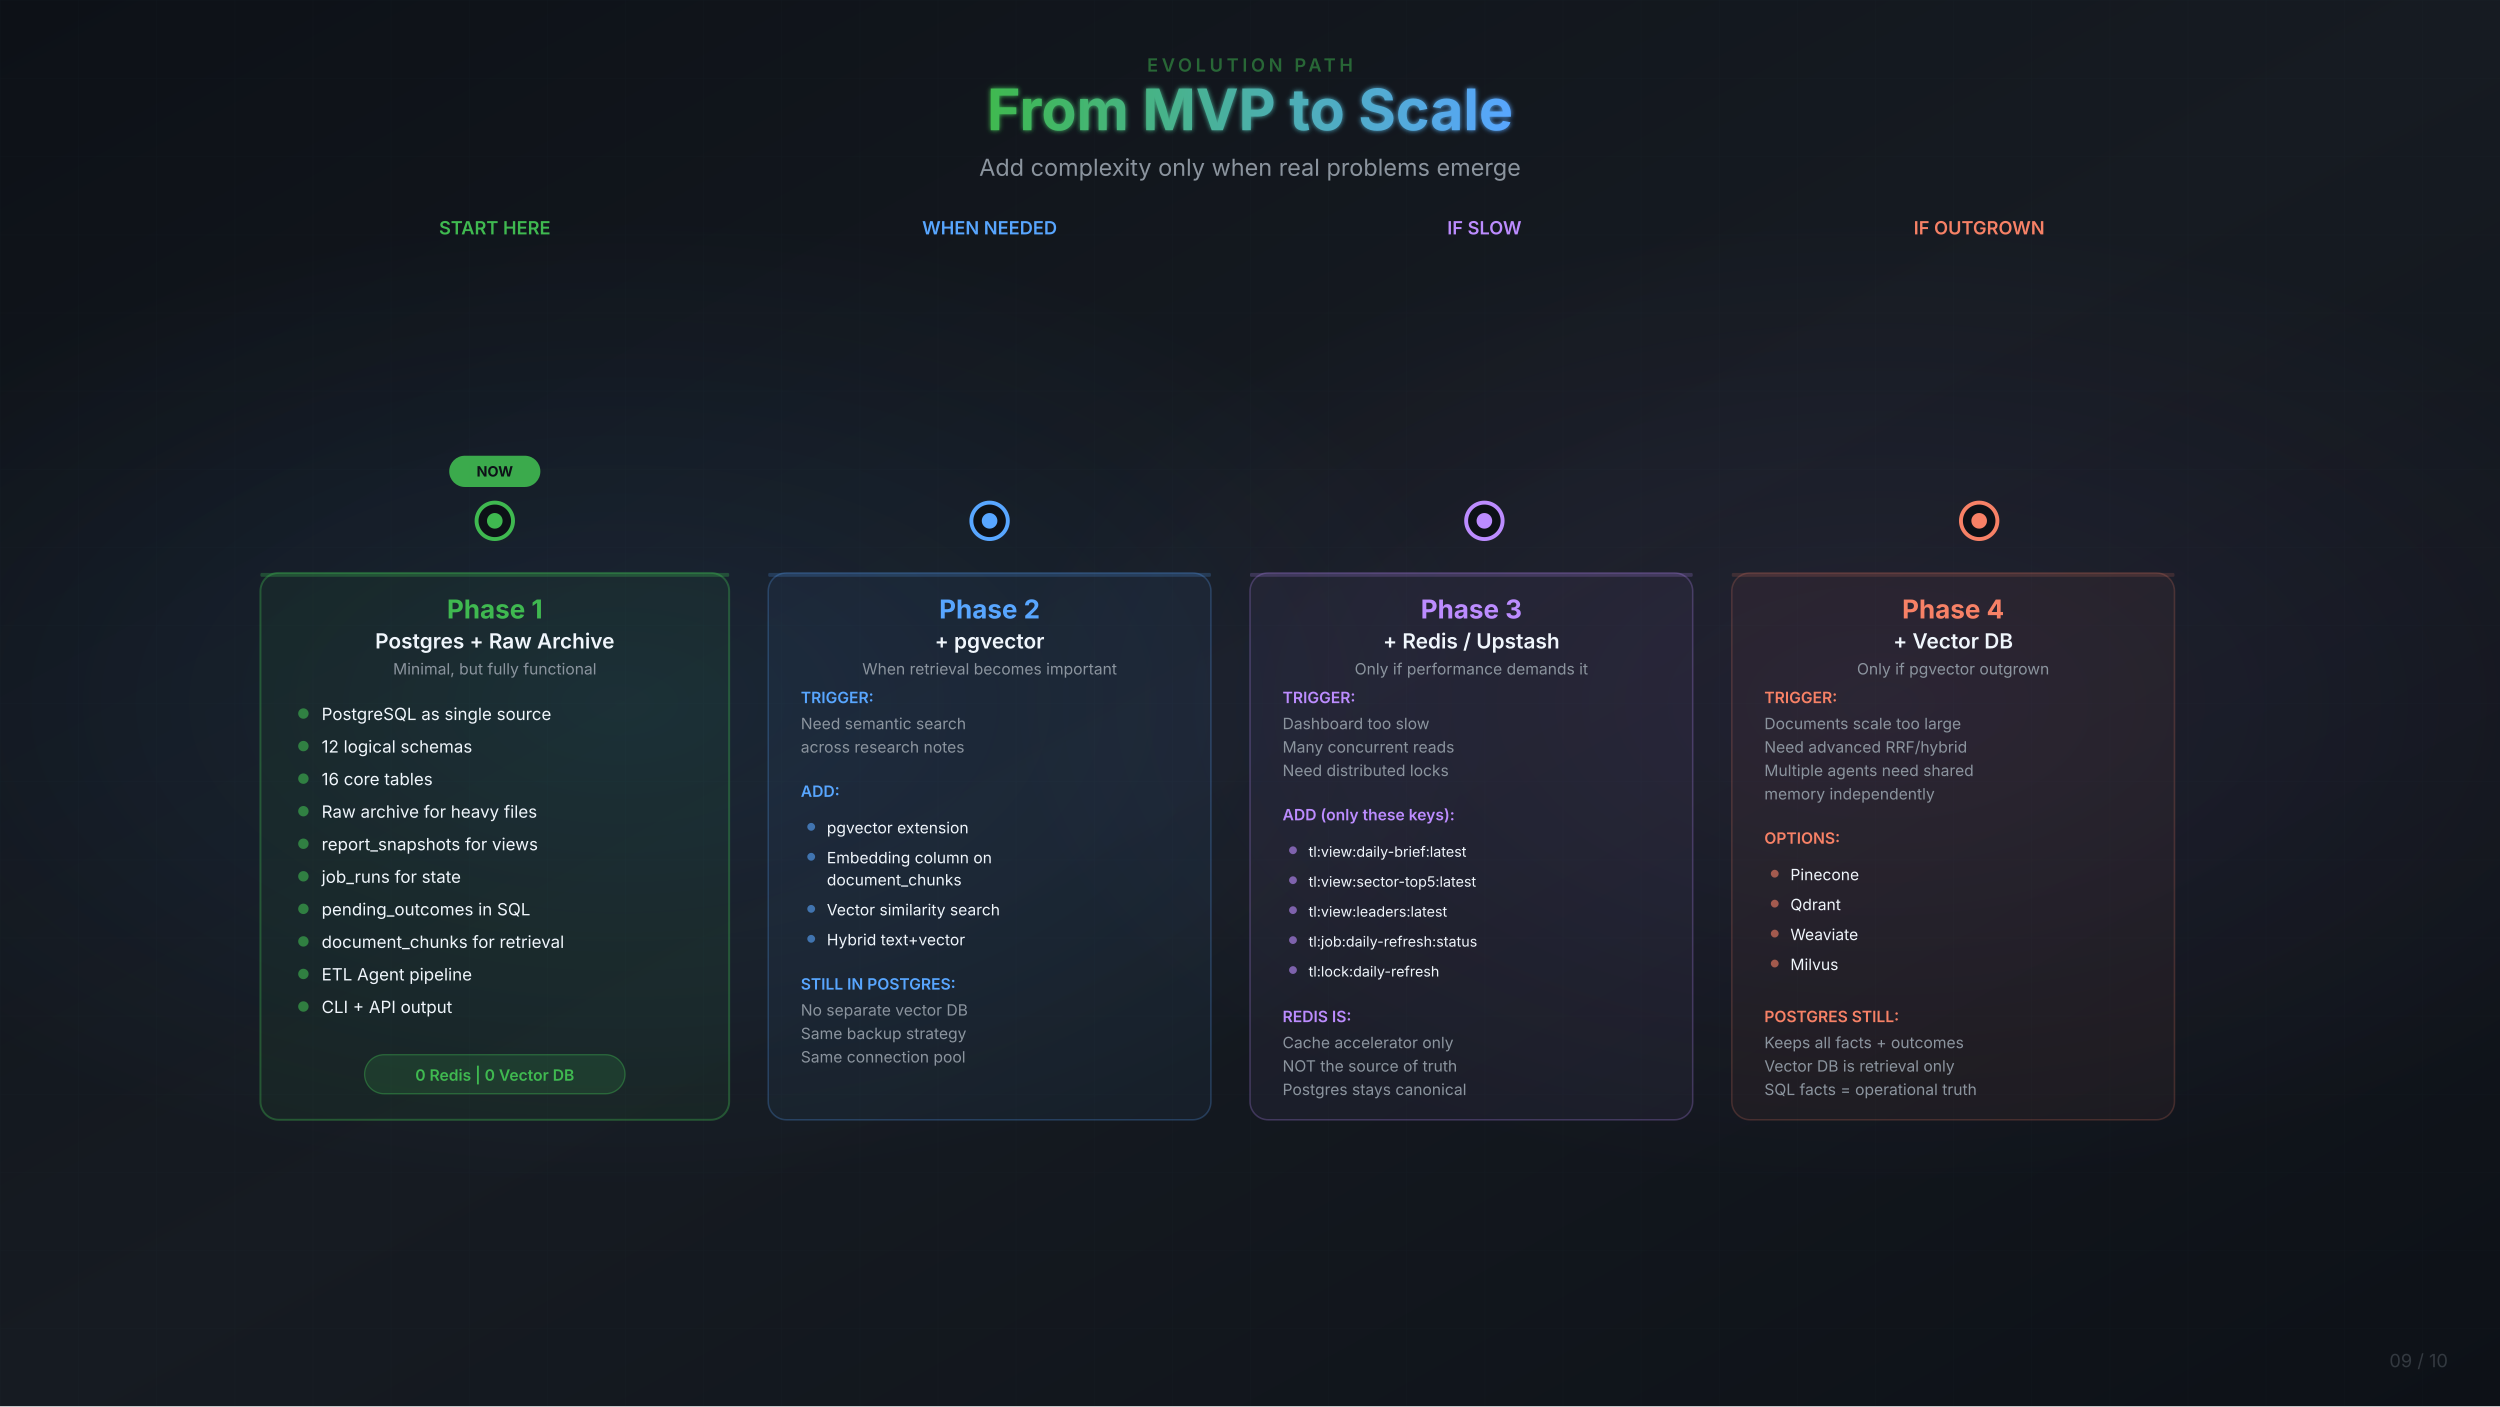
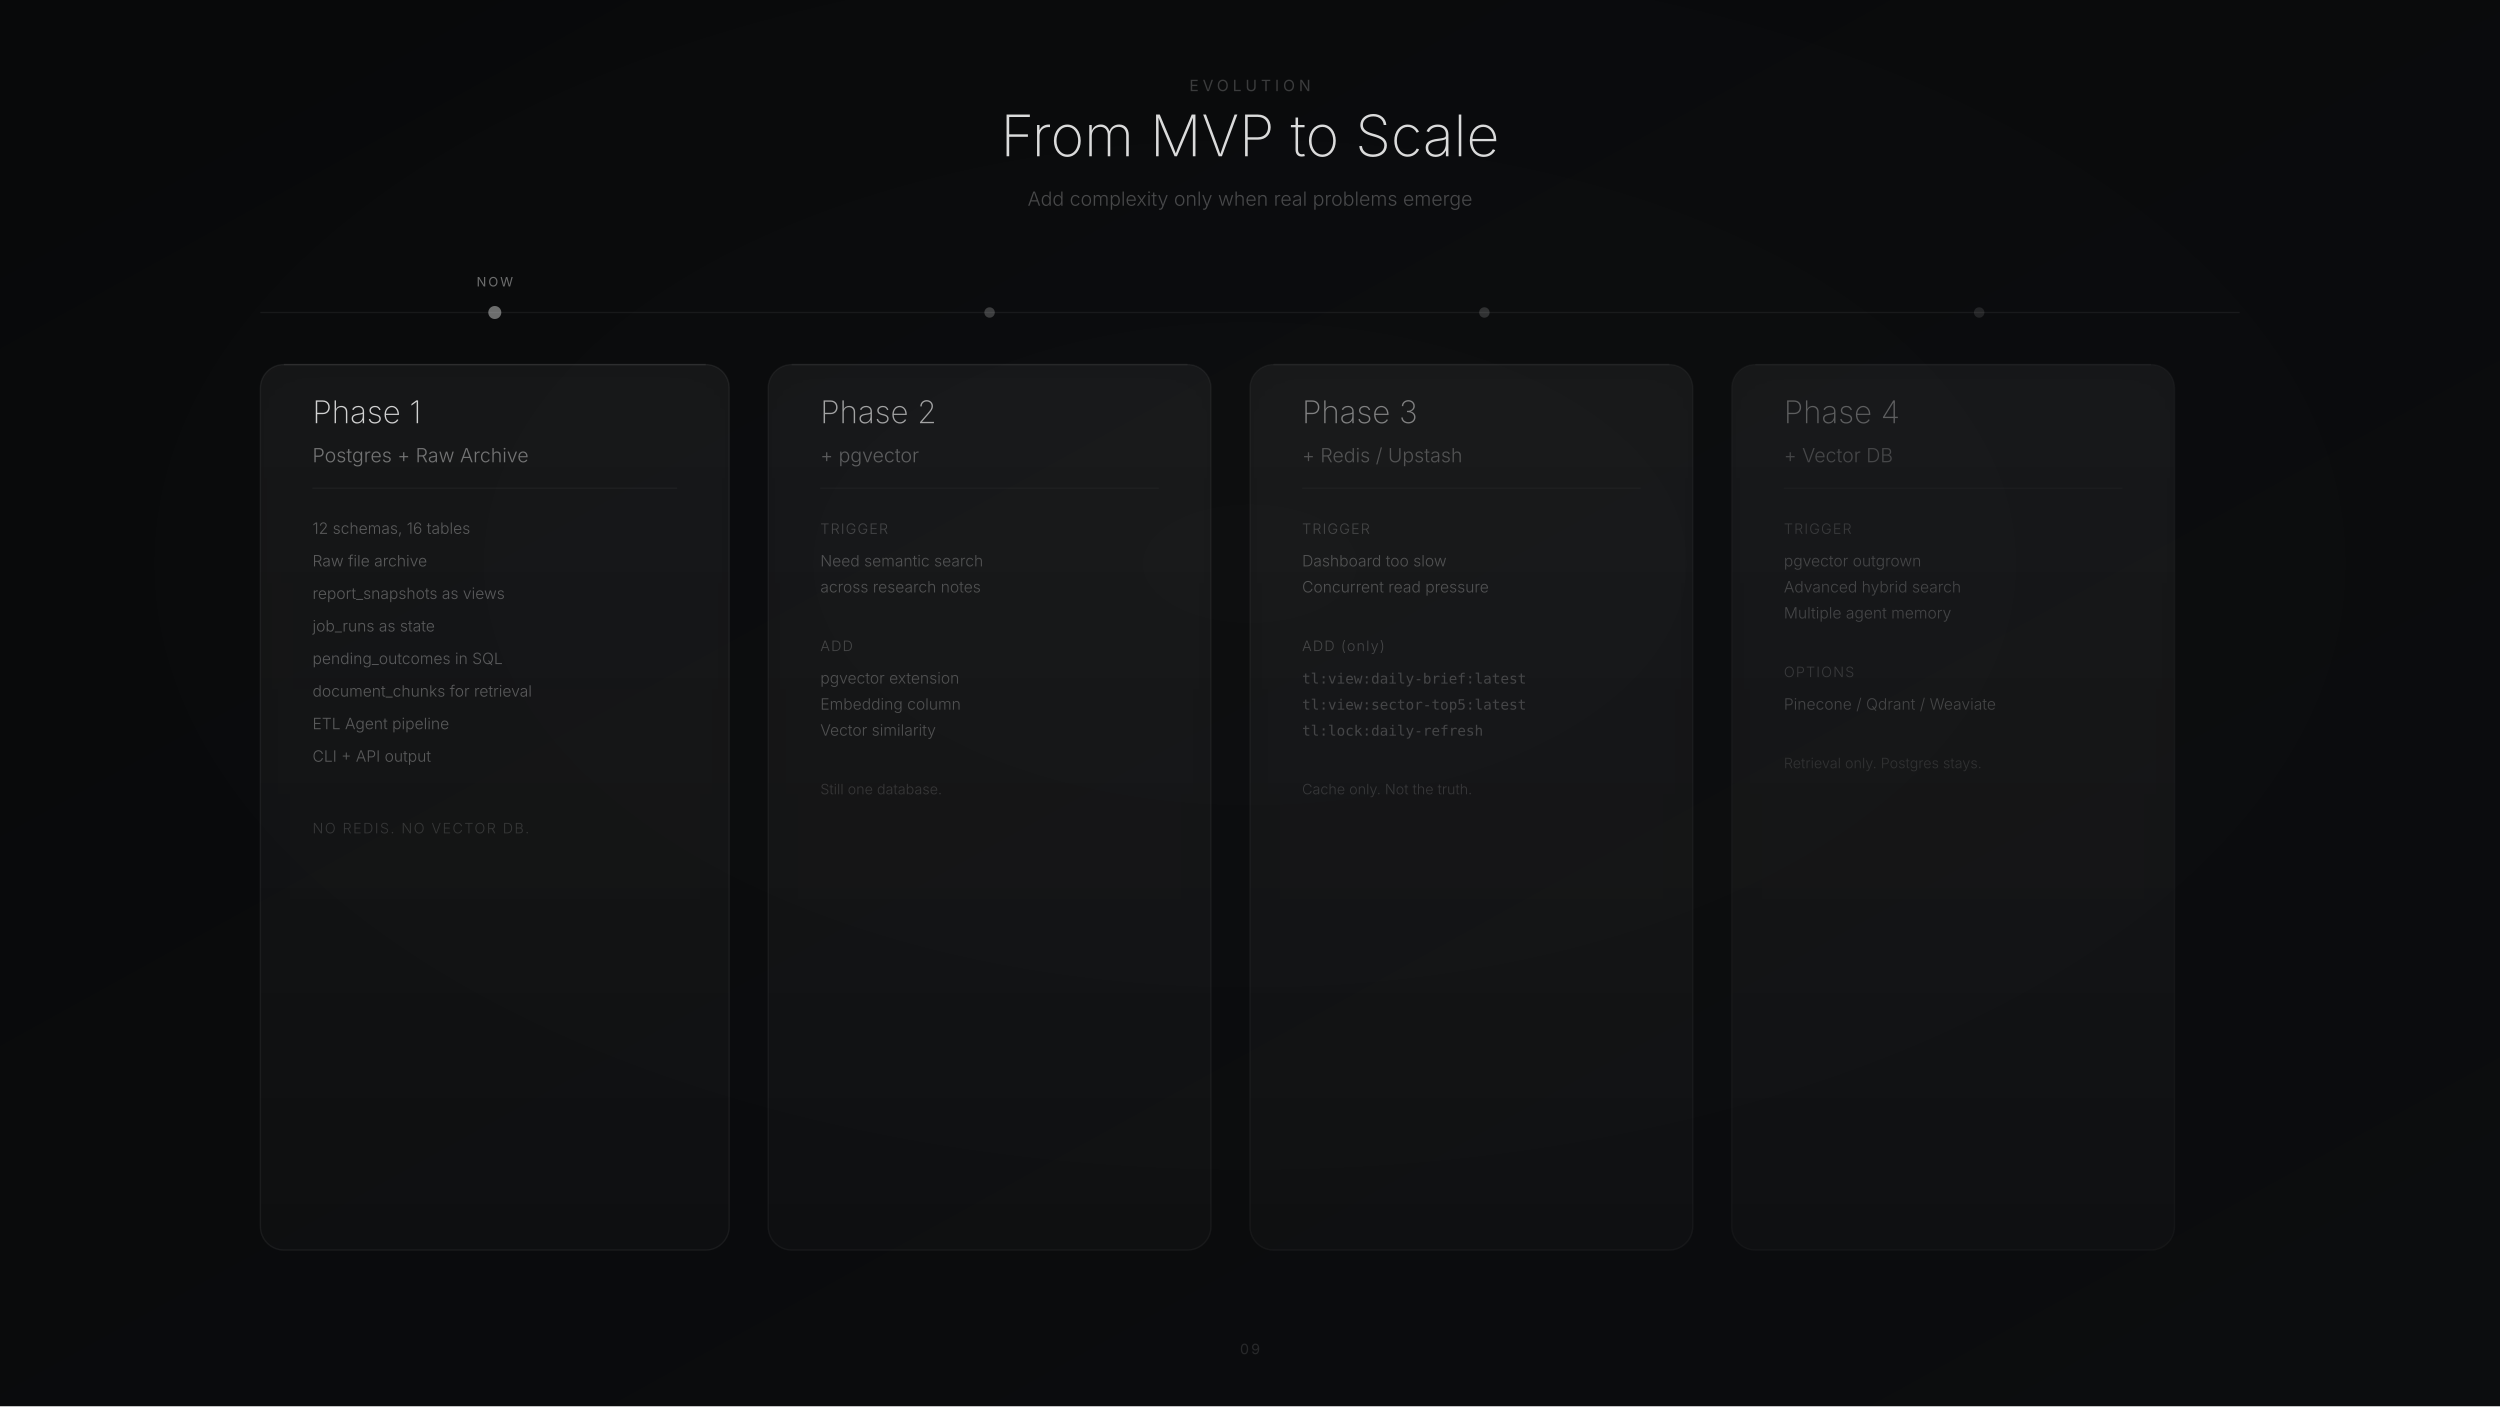
- <svg xmlns="http://www.w3.org/2000/svg" viewBox="0 0 1920 1080" width="1920" height="1080">
-   <style>
-     text { font-family: 'Inter', -apple-system, 'SF Pro Display', 'Segoe UI', sans-serif; }
-   </style>
+ <svg xmlns="http://www.w3.org/2000/svg" viewBox="0 0 1920 1080">
  <defs>
-     <linearGradient id="bg" x1="0%" y1="0%" x2="100%" y2="100%">
-       <stop offset="0%" stop-color="#0d1117" />
-       <stop offset="50%" stop-color="#161b22" />
-       <stop offset="100%" stop-color="#0d1117" />
+     <linearGradient id="bg09" x1="0%" y1="0%" x2="100%" y2="100%">
+       <stop offset="0%" stop-color="#08090a" />
+       <stop offset="100%" stop-color="#0c0d0f" />
    </linearGradient>
-     <radialGradient id="glow-blue" cx="25%" cy="50%" r="35%">
-       <stop offset="0%" stop-color="rgba(88,166,255,0.1)" />
-       <stop offset="100%" stop-color="rgba(88,166,255,0)" />
+     <radialGradient id="atmo09" cx="50%" cy="40%" r="50%">
+       <stop offset="0%" stop-color="rgba(255,255,255,0.015)" />
+       <stop offset="100%" stop-color="rgba(255,255,255,0)" />
    </radialGradient>
-     <radialGradient id="glow-purple" cx="75%" cy="50%" r="35%">
-       <stop offset="0%" stop-color="rgba(188,140,255,0.08)" />
-       <stop offset="100%" stop-color="rgba(188,140,255,0)" />
-     </radialGradient>
-     <linearGradient id="title-grad" x1="0%" y1="0%" x2="100%" y2="0%">
-       <stop offset="0%" stop-color="#3fb950" />
-       <stop offset="100%" stop-color="#58a6ff" />
+     <linearGradient id="glass09" x1="0%" y1="0%" x2="0%" y2="100%">
+       <stop offset="0%" stop-color="rgba(255,255,255,0.045)" />
+       <stop offset="100%" stop-color="rgba(255,255,255,0.012)" />
    </linearGradient>
-     <linearGradient id="timeline-grad" x1="0%" y1="0%" x2="100%" y2="0%">
-       <stop offset="0%" stop-color="#3fb950" />
-       <stop offset="33%" stop-color="#58a6ff" />
-       <stop offset="66%" stop-color="#bc8cff" />
-       <stop offset="100%" stop-color="#f78166" />
-     </linearGradient>
-     <pattern id="grid" width="60" height="60" patternUnits="userSpaceOnUse">
-       <path d="M 60 0 L 0 0 0 60" fill="none" stroke="rgba(88,166,255,0.03)" stroke-width="0.5" />
-     </pattern>
-     <filter id="glow-filter">
-       <feGaussianBlur stdDeviation="2" result="blur" />
-       <feMerge>
-         <feMergeNode in="blur" />
-         <feMergeNode in="SourceGraphic" />
-       </feMerge>
+     <filter id="shadow09">
+       <feDropShadow dx="0" dy="8" stdDeviation="18" flood-color="rgba(0,0,0,0.4)" />
    </filter>
  </defs>
-   <rect width="1920" height="1080" fill="url(#bg)" />
-   <rect width="1920" height="1080" fill="url(#grid)" />
-   <rect width="1920" height="1080" fill="url(#glow-blue)" />
-   <rect width="1920" height="1080" fill="url(#glow-purple)" />
-   <text x="960" y="55" text-anchor="middle" fill="rgba(63,185,80,0.5)" font-size="14" font-weight="600" letter-spacing="0.2em">EVOLUTION PATH</text>
-   <text x="960" y="100" text-anchor="middle" fill="url(#title-grad)" font-size="44" font-weight="700" filter="url(#glow-filter)">From MVP to Scale</text>
-   <text x="960" y="135" text-anchor="middle" fill="#8b949e" font-size="18">Add complexity only when real problems emerge</text>
-   <line x1="200" y1="400" x2="1720" y2="400" stroke="url(#timeline-grad)" stroke-width="4" opacity="0.3" />
-   <line x1="200" y1="400" x2="1720" y2="400" stroke="url(#timeline-grad)" stroke-width="1.5" opacity="0.8" />
-   <circle cx="380" cy="400" r="14" fill="#0d1117" stroke="#3fb950" stroke-width="3" />
-   <circle cx="380" cy="400" r="6" fill="#3fb950" />
-   <circle cx="760" cy="400" r="14" fill="#0d1117" stroke="#58a6ff" stroke-width="3" />
-   <circle cx="760" cy="400" r="6" fill="#58a6ff" />
-   <circle cx="1140" cy="400" r="14" fill="#0d1117" stroke="#bc8cff" stroke-width="3" />
-   <circle cx="1140" cy="400" r="6" fill="#bc8cff" />
-   <circle cx="1520" cy="400" r="14" fill="#0d1117" stroke="#f78166" stroke-width="3" />
-   <circle cx="1520" cy="400" r="6" fill="#f78166" />
-   <g transform="translate(345, 350)">
-     <rect width="70" height="24" rx="12" fill="#3fb950" opacity="0.9" />
-     <text x="35" y="16" text-anchor="middle" fill="#0d1117" font-size="11" font-weight="700">NOW</text>
+   <rect width="1920" height="1080" fill="url(#bg09)" />
+   <rect width="1920" height="1080" fill="url(#atmo09)" />
+   <text x="960" y="70" text-anchor="middle" font-family="'SF Pro Display','Inter',-apple-system,sans-serif" font-size="12" font-weight="400" fill="rgba(255,255,255,0.2)" letter-spacing="0.25em">EVOLUTION</text>
+   <text x="960" y="120" text-anchor="middle" font-family="'SF Pro Display','Inter',-apple-system,sans-serif" font-size="44" font-weight="200" fill="rgba(255,255,255,0.85)">From MVP to Scale</text>
+   <text x="960" y="158" text-anchor="middle" font-family="'SF Pro Display','Inter',-apple-system,sans-serif" font-size="15" font-weight="300" fill="rgba(255,255,255,0.25)">Add complexity only when real problems emerge</text>
+   <line x1="200" y1="240" x2="1720" y2="240" stroke="rgba(255,255,255,0.06)" stroke-width="1" />
+   <circle cx="380" cy="240" r="5" fill="rgba(255,255,255,0.4)" />
+   <circle cx="760" cy="240" r="4" fill="rgba(255,255,255,0.2)" />
+   <circle cx="1140" cy="240" r="4" fill="rgba(255,255,255,0.15)" />
+   <circle cx="1520" cy="240" r="4" fill="rgba(255,255,255,0.1)" />
+   <text x="380" y="220" text-anchor="middle" font-family="'SF Pro Display','Inter',-apple-system,sans-serif" font-size="10" font-weight="400" fill="rgba(255,255,255,0.4)" letter-spacing="0.15em">NOW</text>
+   <g filter="url(#shadow09)">
+     <rect x="200" y="280" width="360" height="680" rx="18" fill="url(#glass09)" stroke="rgba(255,255,255,0.06)" stroke-width="1" />
+     <line x1="218" y1="280" x2="542" y2="280" stroke="rgba(255,255,255,0.07)" stroke-width="1" />
  </g>
-   <g transform="translate(200, 440)">
-     <rect width="360" height="420" rx="14" fill="rgba(63,185,80,0.06)" stroke="rgba(63,185,80,0.35)" stroke-width="1.5" />
-     <rect width="360" height="3" y="0" rx="1" fill="rgba(63,185,80,0.3)" />
-     <text x="180" y="35" text-anchor="middle" fill="#3fb950" font-size="20" font-weight="700">Phase 1</text>
-     <text x="180" y="58" text-anchor="middle" fill="#f0f6fc" font-size="16" font-weight="600">Postgres + Raw Archive</text>
-     <text x="180" y="78" text-anchor="middle" fill="#8b949e" font-size="12">Minimal, but fully functional</text>
-     <g transform="translate(25, 100)">
-       <circle cx="8" cy="8" r="4" fill="#3fb950" opacity="0.6" />
-       <text x="22" y="13" fill="#f0f6fc" font-size="13">PostgreSQL as single source</text>
-       <circle cx="8" cy="33" r="4" fill="#3fb950" opacity="0.6" />
-       <text x="22" y="38" fill="#f0f6fc" font-size="13">12 logical schemas</text>
-       <circle cx="8" cy="58" r="4" fill="#3fb950" opacity="0.6" />
-       <text x="22" y="63" fill="#f0f6fc" font-size="13">16 core tables</text>
-       <circle cx="8" cy="83" r="4" fill="#3fb950" opacity="0.6" />
-       <text x="22" y="88" fill="#f0f6fc" font-size="13">Raw archive for heavy files</text>
-       <circle cx="8" cy="108" r="4" fill="#3fb950" opacity="0.6" />
-       <text x="22" y="113" fill="#f0f6fc" font-size="13">report_snapshots for views</text>
-       <circle cx="8" cy="133" r="4" fill="#3fb950" opacity="0.6" />
-       <text x="22" y="138" fill="#f0f6fc" font-size="13">job_runs for state</text>
-       <circle cx="8" cy="158" r="4" fill="#3fb950" opacity="0.6" />
-       <text x="22" y="163" fill="#f0f6fc" font-size="13">pending_outcomes in SQL</text>
-       <circle cx="8" cy="183" r="4" fill="#3fb950" opacity="0.6" />
-       <text x="22" y="188" fill="#f0f6fc" font-size="13">document_chunks for retrieval</text>
-       <circle cx="8" cy="208" r="4" fill="#3fb950" opacity="0.6" />
-       <text x="22" y="213" fill="#f0f6fc" font-size="13">ETL Agent pipeline</text>
-       <circle cx="8" cy="233" r="4" fill="#3fb950" opacity="0.6" />
-       <text x="22" y="238" fill="#f0f6fc" font-size="13">CLI + API output</text>
-     </g>
-     <g transform="translate(80, 370)">
-       <rect width="200" height="30" rx="15" fill="rgba(63,185,80,0.15)" stroke="rgba(63,185,80,0.4)" stroke-width="1" />
-       <text x="100" y="20" text-anchor="middle" fill="#3fb950" font-size="12" font-weight="600">0 Redis  |  0 Vector DB</text>
-     </g>
+   <text x="240" y="325" font-family="'SF Pro Display','Inter',-apple-system,sans-serif" font-size="24" font-weight="200" fill="rgba(255,255,255,0.8)">Phase 1</text>
+   <text x="240" y="355" font-family="'SF Pro Display','Inter',-apple-system,sans-serif" font-size="15" font-weight="300" fill="rgba(255,255,255,0.4)">Postgres + Raw Archive</text>
+   <line x1="240" y1="375" x2="520" y2="375" stroke="rgba(255,255,255,0.04)" stroke-width="1" />
+   <text x="240" y="410" font-family="'SF Pro Display','Inter',-apple-system,sans-serif" font-size="12" font-weight="300" fill="rgba(255,255,255,0.3)">12 schemas, 16 tables</text>
+   <text x="240" y="435" font-family="'SF Pro Display','Inter',-apple-system,sans-serif" font-size="12" font-weight="300" fill="rgba(255,255,255,0.3)">Raw file archive</text>
+   <text x="240" y="460" font-family="'SF Pro Display','Inter',-apple-system,sans-serif" font-size="12" font-weight="300" fill="rgba(255,255,255,0.3)">report_snapshots as views</text>
+   <text x="240" y="485" font-family="'SF Pro Display','Inter',-apple-system,sans-serif" font-size="12" font-weight="300" fill="rgba(255,255,255,0.3)">job_runs as state</text>
+   <text x="240" y="510" font-family="'SF Pro Display','Inter',-apple-system,sans-serif" font-size="12" font-weight="300" fill="rgba(255,255,255,0.3)">pending_outcomes in SQL</text>
+   <text x="240" y="535" font-family="'SF Pro Display','Inter',-apple-system,sans-serif" font-size="12" font-weight="300" fill="rgba(255,255,255,0.3)">document_chunks for retrieval</text>
+   <text x="240" y="560" font-family="'SF Pro Display','Inter',-apple-system,sans-serif" font-size="12" font-weight="300" fill="rgba(255,255,255,0.3)">ETL Agent pipeline</text>
+   <text x="240" y="585" font-family="'SF Pro Display','Inter',-apple-system,sans-serif" font-size="12" font-weight="300" fill="rgba(255,255,255,0.3)">CLI + API output</text>
+   <text x="240" y="640" font-family="'SF Pro Display','Inter',-apple-system,sans-serif" font-size="11" font-weight="300" fill="rgba(255,255,255,0.15)" letter-spacing="0.1em">NO REDIS. NO VECTOR DB.</text>
+   <g filter="url(#shadow09)">
+     <rect x="590" y="280" width="340" height="680" rx="18" fill="url(#glass09)" stroke="rgba(255,255,255,0.05)" stroke-width="1" />
+     <line x1="608" y1="280" x2="912" y2="280" stroke="rgba(255,255,255,0.05)" stroke-width="1" />
  </g>
-   <g transform="translate(590, 440)">
-     <rect width="340" height="420" rx="14" fill="rgba(88,166,255,0.05)" stroke="rgba(88,166,255,0.25)" stroke-width="1.2" />
-     <rect width="340" height="3" y="0" rx="1" fill="rgba(88,166,255,0.2)" />
-     <text x="170" y="35" text-anchor="middle" fill="#58a6ff" font-size="20" font-weight="700">Phase 2</text>
-     <text x="170" y="58" text-anchor="middle" fill="#f0f6fc" font-size="16" font-weight="600">+ pgvector</text>
-     <text x="170" y="78" text-anchor="middle" fill="#8b949e" font-size="12">When retrieval becomes important</text>
-     <g transform="translate(25, 100)">
-       <text x="0" y="0" fill="#58a6ff" font-size="12" font-weight="600">TRIGGER:</text>
-       <text x="0" y="20" fill="#8b949e" font-size="12">Need semantic search</text>
-       <text x="0" y="38" fill="#8b949e" font-size="12">across research notes</text>
-       <text x="0" y="72" fill="#58a6ff" font-size="12" font-weight="600">ADD:</text>
-       <circle cx="8" cy="95" r="3" fill="#58a6ff" opacity="0.6" />
-       <text x="20" y="100" fill="#f0f6fc" font-size="12">pgvector extension</text>
-       <circle cx="8" cy="118" r="3" fill="#58a6ff" opacity="0.6" />
-       <text x="20" y="123" fill="#f0f6fc" font-size="12">Embedding column on</text>
-       <text x="20" y="140" fill="#f0f6fc" font-size="12">document_chunks</text>
-       <circle cx="8" cy="158" r="3" fill="#58a6ff" opacity="0.6" />
-       <text x="20" y="163" fill="#f0f6fc" font-size="12">Vector similarity search</text>
-       <circle cx="8" cy="181" r="3" fill="#58a6ff" opacity="0.6" />
-       <text x="20" y="186" fill="#f0f6fc" font-size="12">Hybrid text+vector</text>
-       <text x="0" y="220" fill="#58a6ff" font-size="12" font-weight="600">STILL IN POSTGRES:</text>
-       <text x="0" y="240" fill="#8b949e" font-size="12">No separate vector DB</text>
-       <text x="0" y="258" fill="#8b949e" font-size="12">Same backup strategy</text>
-       <text x="0" y="276" fill="#8b949e" font-size="12">Same connection pool</text>
-     </g>
+   <text x="630" y="325" font-family="'SF Pro Display','Inter',-apple-system,sans-serif" font-size="24" font-weight="200" fill="rgba(255,255,255,0.6)">Phase 2</text>
+   <text x="630" y="355" font-family="'SF Pro Display','Inter',-apple-system,sans-serif" font-size="15" font-weight="300" fill="rgba(255,255,255,0.3)">+ pgvector</text>
+   <line x1="630" y1="375" x2="890" y2="375" stroke="rgba(255,255,255,0.03)" stroke-width="1" />
+   <text x="630" y="410" font-family="'SF Pro Display','Inter',-apple-system,sans-serif" font-size="11" font-weight="300" fill="rgba(255,255,255,0.2)" letter-spacing="0.08em">TRIGGER</text>
+   <text x="630" y="435" font-family="'SF Pro Display','Inter',-apple-system,sans-serif" font-size="12" font-weight="300" fill="rgba(255,255,255,0.25)">Need semantic search</text>
+   <text x="630" y="455" font-family="'SF Pro Display','Inter',-apple-system,sans-serif" font-size="12" font-weight="300" fill="rgba(255,255,255,0.25)">across research notes</text>
+   <text x="630" y="500" font-family="'SF Pro Display','Inter',-apple-system,sans-serif" font-size="11" font-weight="300" fill="rgba(255,255,255,0.2)" letter-spacing="0.08em">ADD</text>
+   <text x="630" y="525" font-family="'SF Pro Display','Inter',-apple-system,sans-serif" font-size="12" font-weight="300" fill="rgba(255,255,255,0.25)">pgvector extension</text>
+   <text x="630" y="545" font-family="'SF Pro Display','Inter',-apple-system,sans-serif" font-size="12" font-weight="300" fill="rgba(255,255,255,0.25)">Embedding column</text>
+   <text x="630" y="565" font-family="'SF Pro Display','Inter',-apple-system,sans-serif" font-size="12" font-weight="300" fill="rgba(255,255,255,0.25)">Vector similarity</text>
+   <text x="630" y="610" font-family="'SF Pro Display','Inter',-apple-system,sans-serif" font-size="11" font-weight="300" fill="rgba(255,255,255,0.15)">Still one database.</text>
+   <g filter="url(#shadow09)">
+     <rect x="960" y="280" width="340" height="680" rx="18" fill="url(#glass09)" stroke="rgba(255,255,255,0.04)" stroke-width="1" />
+     <line x1="978" y1="280" x2="1282" y2="280" stroke="rgba(255,255,255,0.04)" stroke-width="1" />
  </g>
-   <g transform="translate(960, 440)">
-     <rect width="340" height="420" rx="14" fill="rgba(188,140,255,0.05)" stroke="rgba(188,140,255,0.25)" stroke-width="1.2" />
-     <rect width="340" height="3" y="0" rx="1" fill="rgba(188,140,255,0.2)" />
-     <text x="170" y="35" text-anchor="middle" fill="#bc8cff" font-size="20" font-weight="700">Phase 3</text>
-     <text x="170" y="58" text-anchor="middle" fill="#f0f6fc" font-size="16" font-weight="600">+ Redis / Upstash</text>
-     <text x="170" y="78" text-anchor="middle" fill="#8b949e" font-size="12">Only if performance demands it</text>
-     <g transform="translate(25, 100)">
-       <text x="0" y="0" fill="#bc8cff" font-size="12" font-weight="600">TRIGGER:</text>
-       <text x="0" y="20" fill="#8b949e" font-size="12">Dashboard too slow</text>
-       <text x="0" y="38" fill="#8b949e" font-size="12">Many concurrent reads</text>
-       <text x="0" y="56" fill="#8b949e" font-size="12">Need distributed locks</text>
-       <text x="0" y="90" fill="#bc8cff" font-size="12" font-weight="600">ADD (only these keys):</text>
-       <circle cx="8" cy="113" r="3" fill="#bc8cff" opacity="0.6" />
-       <text x="20" y="118" fill="#f0f6fc" font-size="11">tl:view:daily-brief:latest</text>
-       <circle cx="8" cy="136" r="3" fill="#bc8cff" opacity="0.6" />
-       <text x="20" y="141" fill="#f0f6fc" font-size="11">tl:view:sector-top5:latest</text>
-       <circle cx="8" cy="159" r="3" fill="#bc8cff" opacity="0.6" />
-       <text x="20" y="164" fill="#f0f6fc" font-size="11">tl:view:leaders:latest</text>
-       <circle cx="8" cy="182" r="3" fill="#bc8cff" opacity="0.6" />
-       <text x="20" y="187" fill="#f0f6fc" font-size="11">tl:job:daily-refresh:status</text>
-       <circle cx="8" cy="205" r="3" fill="#bc8cff" opacity="0.6" />
-       <text x="20" y="210" fill="#f0f6fc" font-size="11">tl:lock:daily-refresh</text>
-       <text x="0" y="245" fill="#bc8cff" font-size="12" font-weight="600">REDIS IS:</text>
-       <text x="0" y="265" fill="#8b949e" font-size="12">Cache accelerator only</text>
-       <text x="0" y="283" fill="#8b949e" font-size="12">NOT the source of truth</text>
-       <text x="0" y="301" fill="#8b949e" font-size="12">Postgres stays canonical</text>
-     </g>
+   <text x="1000" y="325" font-family="'SF Pro Display','Inter',-apple-system,sans-serif" font-size="24" font-weight="200" fill="rgba(255,255,255,0.45)">Phase 3</text>
+   <text x="1000" y="355" font-family="'SF Pro Display','Inter',-apple-system,sans-serif" font-size="15" font-weight="300" fill="rgba(255,255,255,0.25)">+ Redis / Upstash</text>
+   <line x1="1000" y1="375" x2="1260" y2="375" stroke="rgba(255,255,255,0.03)" stroke-width="1" />
+   <text x="1000" y="410" font-family="'SF Pro Display','Inter',-apple-system,sans-serif" font-size="11" font-weight="300" fill="rgba(255,255,255,0.2)" letter-spacing="0.08em">TRIGGER</text>
+   <text x="1000" y="435" font-family="'SF Pro Display','Inter',-apple-system,sans-serif" font-size="12" font-weight="300" fill="rgba(255,255,255,0.25)">Dashboard too slow</text>
+   <text x="1000" y="455" font-family="'SF Pro Display','Inter',-apple-system,sans-serif" font-size="12" font-weight="300" fill="rgba(255,255,255,0.25)">Concurrent read pressure</text>
+   <text x="1000" y="500" font-family="'SF Pro Display','Inter',-apple-system,sans-serif" font-size="11" font-weight="300" fill="rgba(255,255,255,0.2)" letter-spacing="0.08em">ADD (only)</text>
+   <text x="1000" y="525" font-family="'SF Mono','JetBrains Mono',monospace" font-size="11" font-weight="300" fill="rgba(255,255,255,0.2)">tl:view:daily-brief:latest</text>
+   <text x="1000" y="545" font-family="'SF Mono','JetBrains Mono',monospace" font-size="11" font-weight="300" fill="rgba(255,255,255,0.2)">tl:view:sector-top5:latest</text>
+   <text x="1000" y="565" font-family="'SF Mono','JetBrains Mono',monospace" font-size="11" font-weight="300" fill="rgba(255,255,255,0.2)">tl:lock:daily-refresh</text>
+   <text x="1000" y="610" font-family="'SF Pro Display','Inter',-apple-system,sans-serif" font-size="11" font-weight="300" fill="rgba(255,255,255,0.15)">Cache only. Not the truth.</text>
+   <g filter="url(#shadow09)">
+     <rect x="1330" y="280" width="340" height="680" rx="18" fill="url(#glass09)" stroke="rgba(255,255,255,0.03)" stroke-width="1" />
+     <line x1="1348" y1="280" x2="1652" y2="280" stroke="rgba(255,255,255,0.035)" stroke-width="1" />
  </g>
-   <g transform="translate(1330, 440)">
-     <rect width="340" height="420" rx="14" fill="rgba(247,129,102,0.05)" stroke="rgba(247,129,102,0.2)" stroke-width="1.2" />
-     <rect width="340" height="3" y="0" rx="1" fill="rgba(247,129,102,0.15)" />
-     <text x="170" y="35" text-anchor="middle" fill="#f78166" font-size="20" font-weight="700">Phase 4</text>
-     <text x="170" y="58" text-anchor="middle" fill="#f0f6fc" font-size="16" font-weight="600">+ Vector DB</text>
-     <text x="170" y="78" text-anchor="middle" fill="#8b949e" font-size="12">Only if pgvector outgrown</text>
-     <g transform="translate(25, 100)">
-       <text x="0" y="0" fill="#f78166" font-size="12" font-weight="600">TRIGGER:</text>
-       <text x="0" y="20" fill="#8b949e" font-size="12">Documents scale too large</text>
-       <text x="0" y="38" fill="#8b949e" font-size="12">Need advanced RRF/hybrid</text>
-       <text x="0" y="56" fill="#8b949e" font-size="12">Multiple agents need shared</text>
-       <text x="0" y="74" fill="#8b949e" font-size="12">memory independently</text>
-       <text x="0" y="108" fill="#f78166" font-size="12" font-weight="600">OPTIONS:</text>
-       <circle cx="8" cy="131" r="3" fill="#f78166" opacity="0.6" />
-       <text x="20" y="136" fill="#f0f6fc" font-size="12">Pinecone</text>
-       <circle cx="8" cy="154" r="3" fill="#f78166" opacity="0.6" />
-       <text x="20" y="159" fill="#f0f6fc" font-size="12">Qdrant</text>
-       <circle cx="8" cy="177" r="3" fill="#f78166" opacity="0.6" />
-       <text x="20" y="182" fill="#f0f6fc" font-size="12">Weaviate</text>
-       <circle cx="8" cy="200" r="3" fill="#f78166" opacity="0.6" />
-       <text x="20" y="205" fill="#f0f6fc" font-size="12">Milvus</text>
-       <text x="0" y="245" fill="#f78166" font-size="12" font-weight="600">POSTGRES STILL:</text>
-       <text x="0" y="265" fill="#8b949e" font-size="12">Keeps all facts + outcomes</text>
-       <text x="0" y="283" fill="#8b949e" font-size="12">Vector DB is retrieval only</text>
-       <text x="0" y="301" fill="#8b949e" font-size="12">SQL facts = operational truth</text>
-     </g>
-   </g>
-   <text x="380" y="180" text-anchor="middle" fill="#3fb950" font-size="14" font-weight="600">START HERE</text>
-   <text x="760" y="180" text-anchor="middle" fill="#58a6ff" font-size="14" font-weight="600">WHEN NEEDED</text>
-   <text x="1140" y="180" text-anchor="middle" fill="#bc8cff" font-size="14" font-weight="600">IF SLOW</text>
-   <text x="1520" y="180" text-anchor="middle" fill="#f78166" font-size="14" font-weight="600">IF OUTGROWN</text>
-   <text x="1880" y="1050" text-anchor="end" fill="rgba(139,148,158,0.3)" font-size="14" font-weight="400">09 / 10</text>
+   <text x="1370" y="325" font-family="'SF Pro Display','Inter',-apple-system,sans-serif" font-size="24" font-weight="200" fill="rgba(255,255,255,0.3)">Phase 4</text>
+   <text x="1370" y="355" font-family="'SF Pro Display','Inter',-apple-system,sans-serif" font-size="15" font-weight="300" fill="rgba(255,255,255,0.2)">+ Vector DB</text>
+   <line x1="1370" y1="375" x2="1630" y2="375" stroke="rgba(255,255,255,0.025)" stroke-width="1" />
+   <text x="1370" y="410" font-family="'SF Pro Display','Inter',-apple-system,sans-serif" font-size="11" font-weight="300" fill="rgba(255,255,255,0.15)" letter-spacing="0.08em">TRIGGER</text>
+   <text x="1370" y="435" font-family="'SF Pro Display','Inter',-apple-system,sans-serif" font-size="12" font-weight="300" fill="rgba(255,255,255,0.2)">pgvector outgrown</text>
+   <text x="1370" y="455" font-family="'SF Pro Display','Inter',-apple-system,sans-serif" font-size="12" font-weight="300" fill="rgba(255,255,255,0.2)">Advanced hybrid search</text>
+   <text x="1370" y="475" font-family="'SF Pro Display','Inter',-apple-system,sans-serif" font-size="12" font-weight="300" fill="rgba(255,255,255,0.2)">Multiple agent memory</text>
+   <text x="1370" y="520" font-family="'SF Pro Display','Inter',-apple-system,sans-serif" font-size="11" font-weight="300" fill="rgba(255,255,255,0.15)" letter-spacing="0.08em">OPTIONS</text>
+   <text x="1370" y="545" font-family="'SF Pro Display','Inter',-apple-system,sans-serif" font-size="12" font-weight="300" fill="rgba(255,255,255,0.2)">Pinecone / Qdrant / Weaviate</text>
+   <text x="1370" y="590" font-family="'SF Pro Display','Inter',-apple-system,sans-serif" font-size="11" font-weight="300" fill="rgba(255,255,255,0.12)">Retrieval only. Postgres stays.</text>
+   <text x="960" y="1040" text-anchor="middle" font-family="'SF Pro Display','Inter',-apple-system,sans-serif" font-size="11" font-weight="400" fill="rgba(255,255,255,0.12)" letter-spacing="0.15em">09</text>
</svg>
